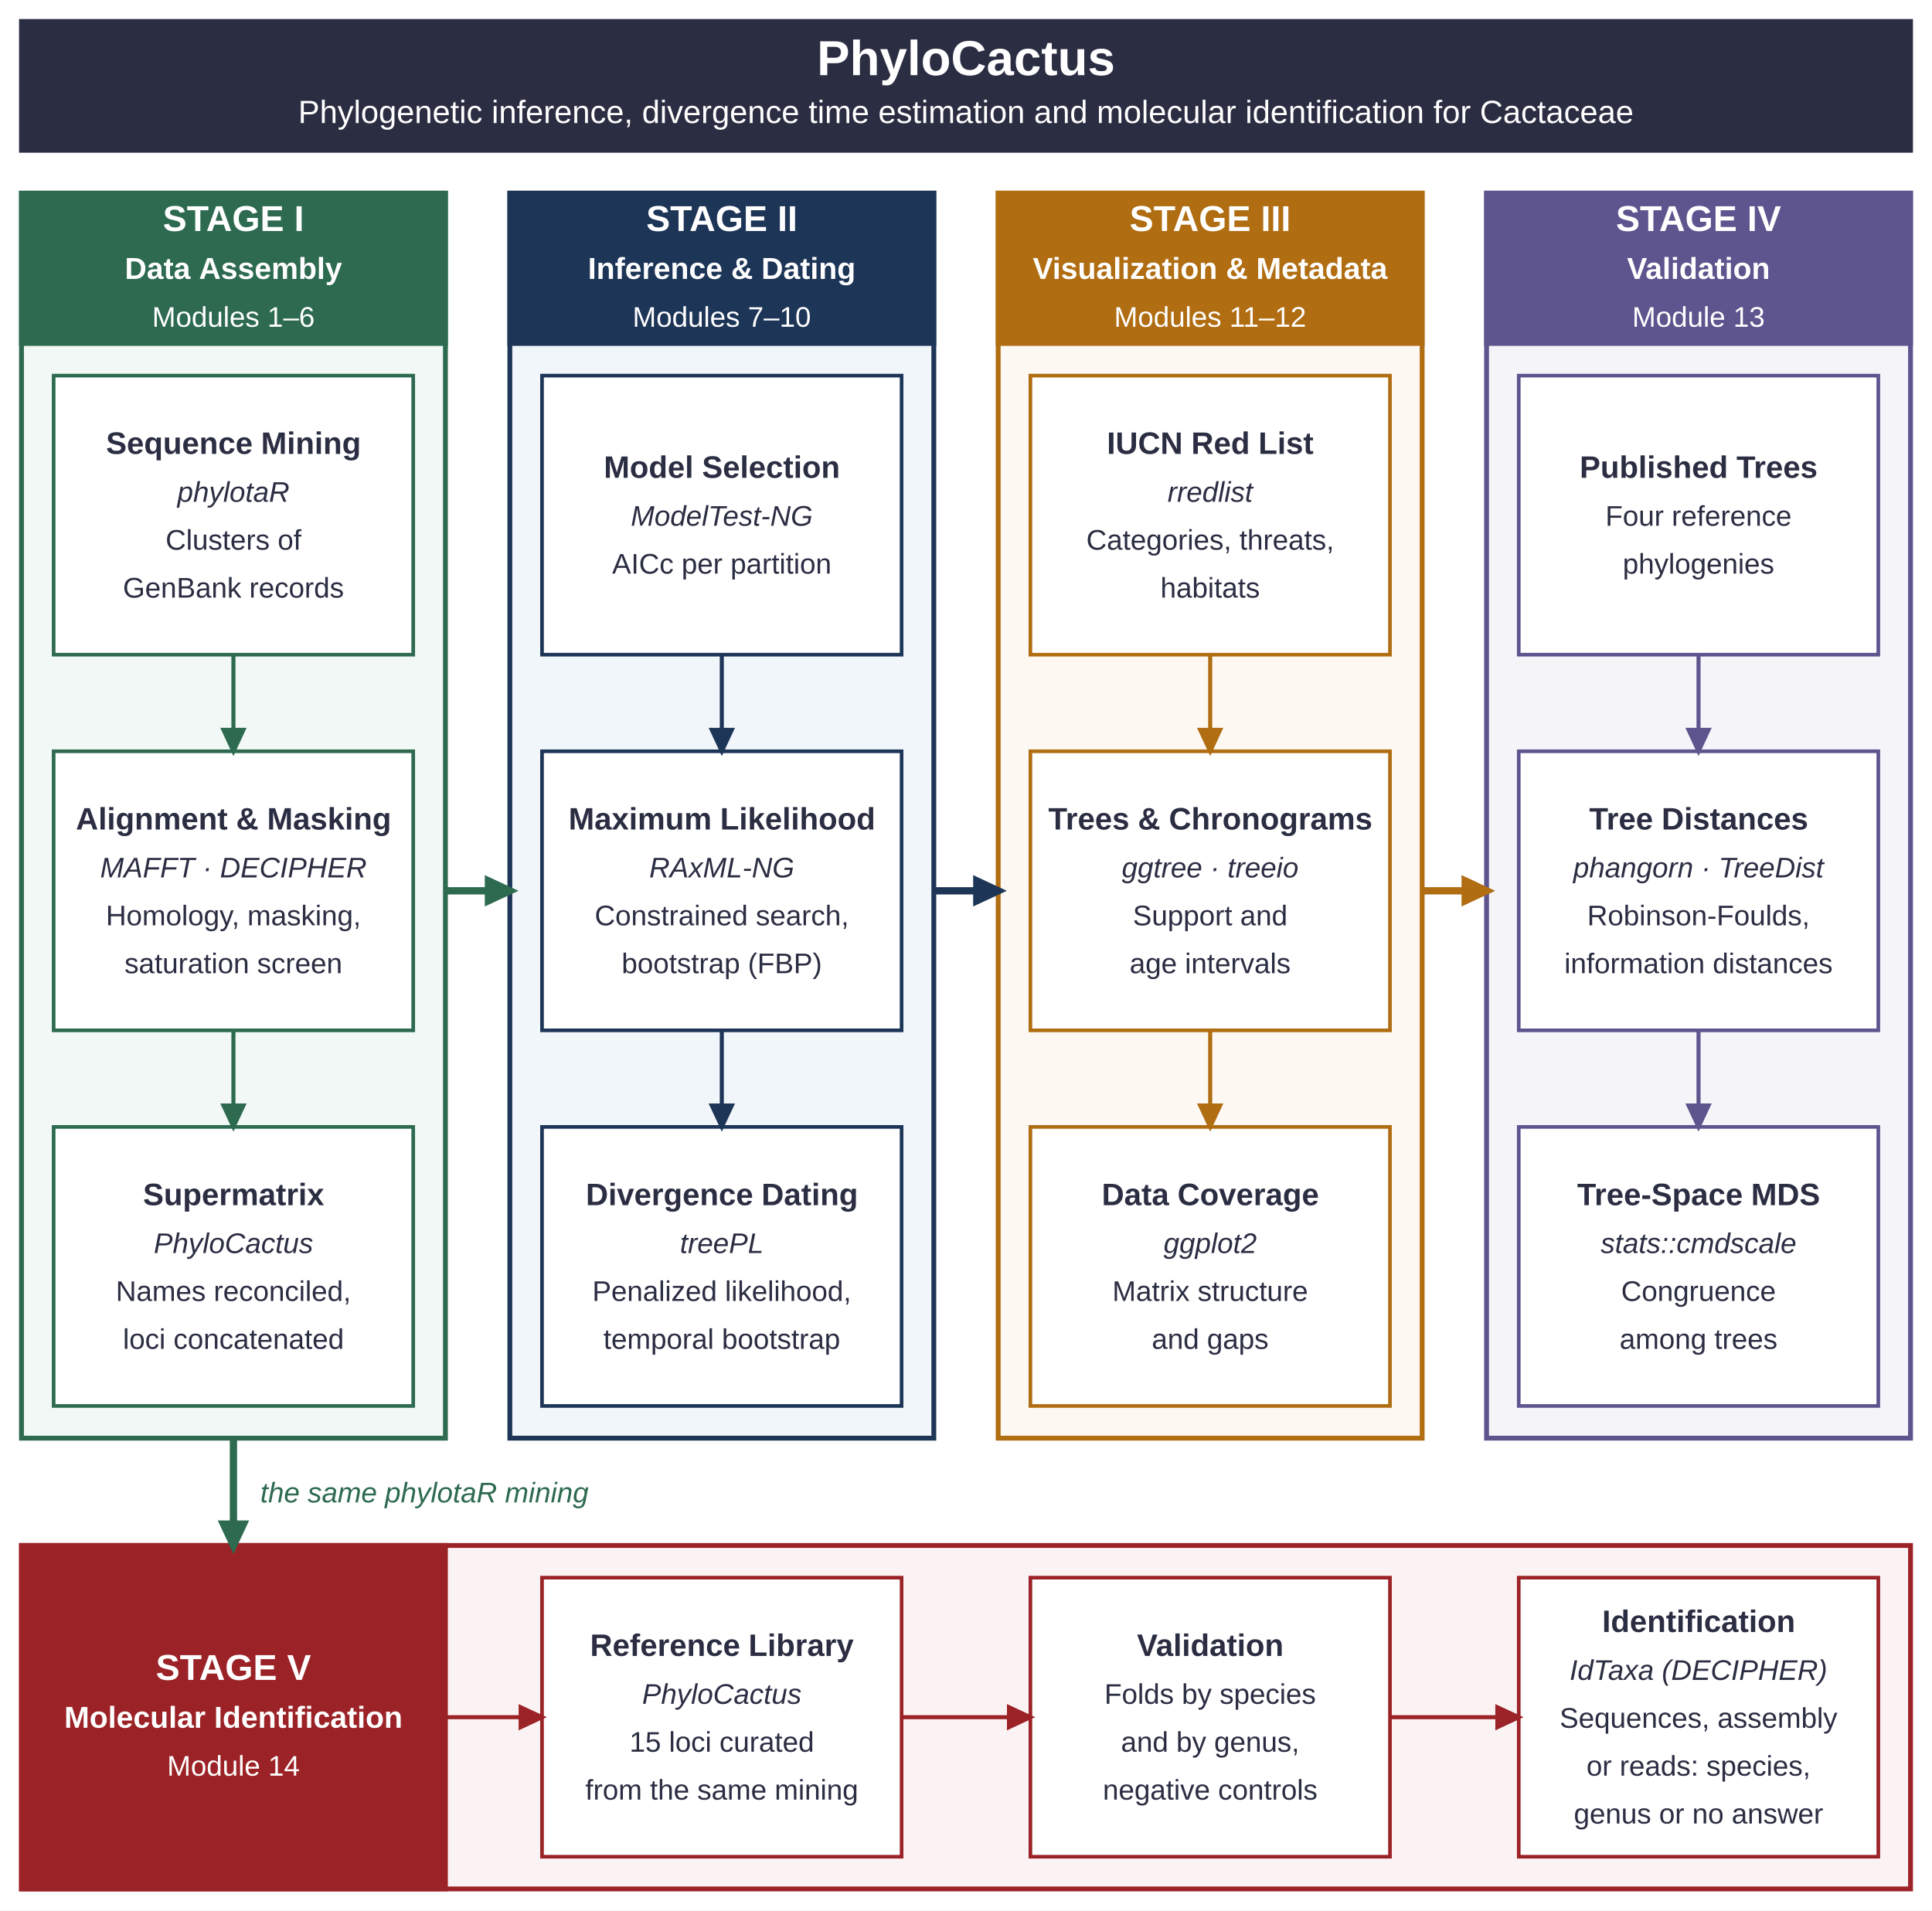
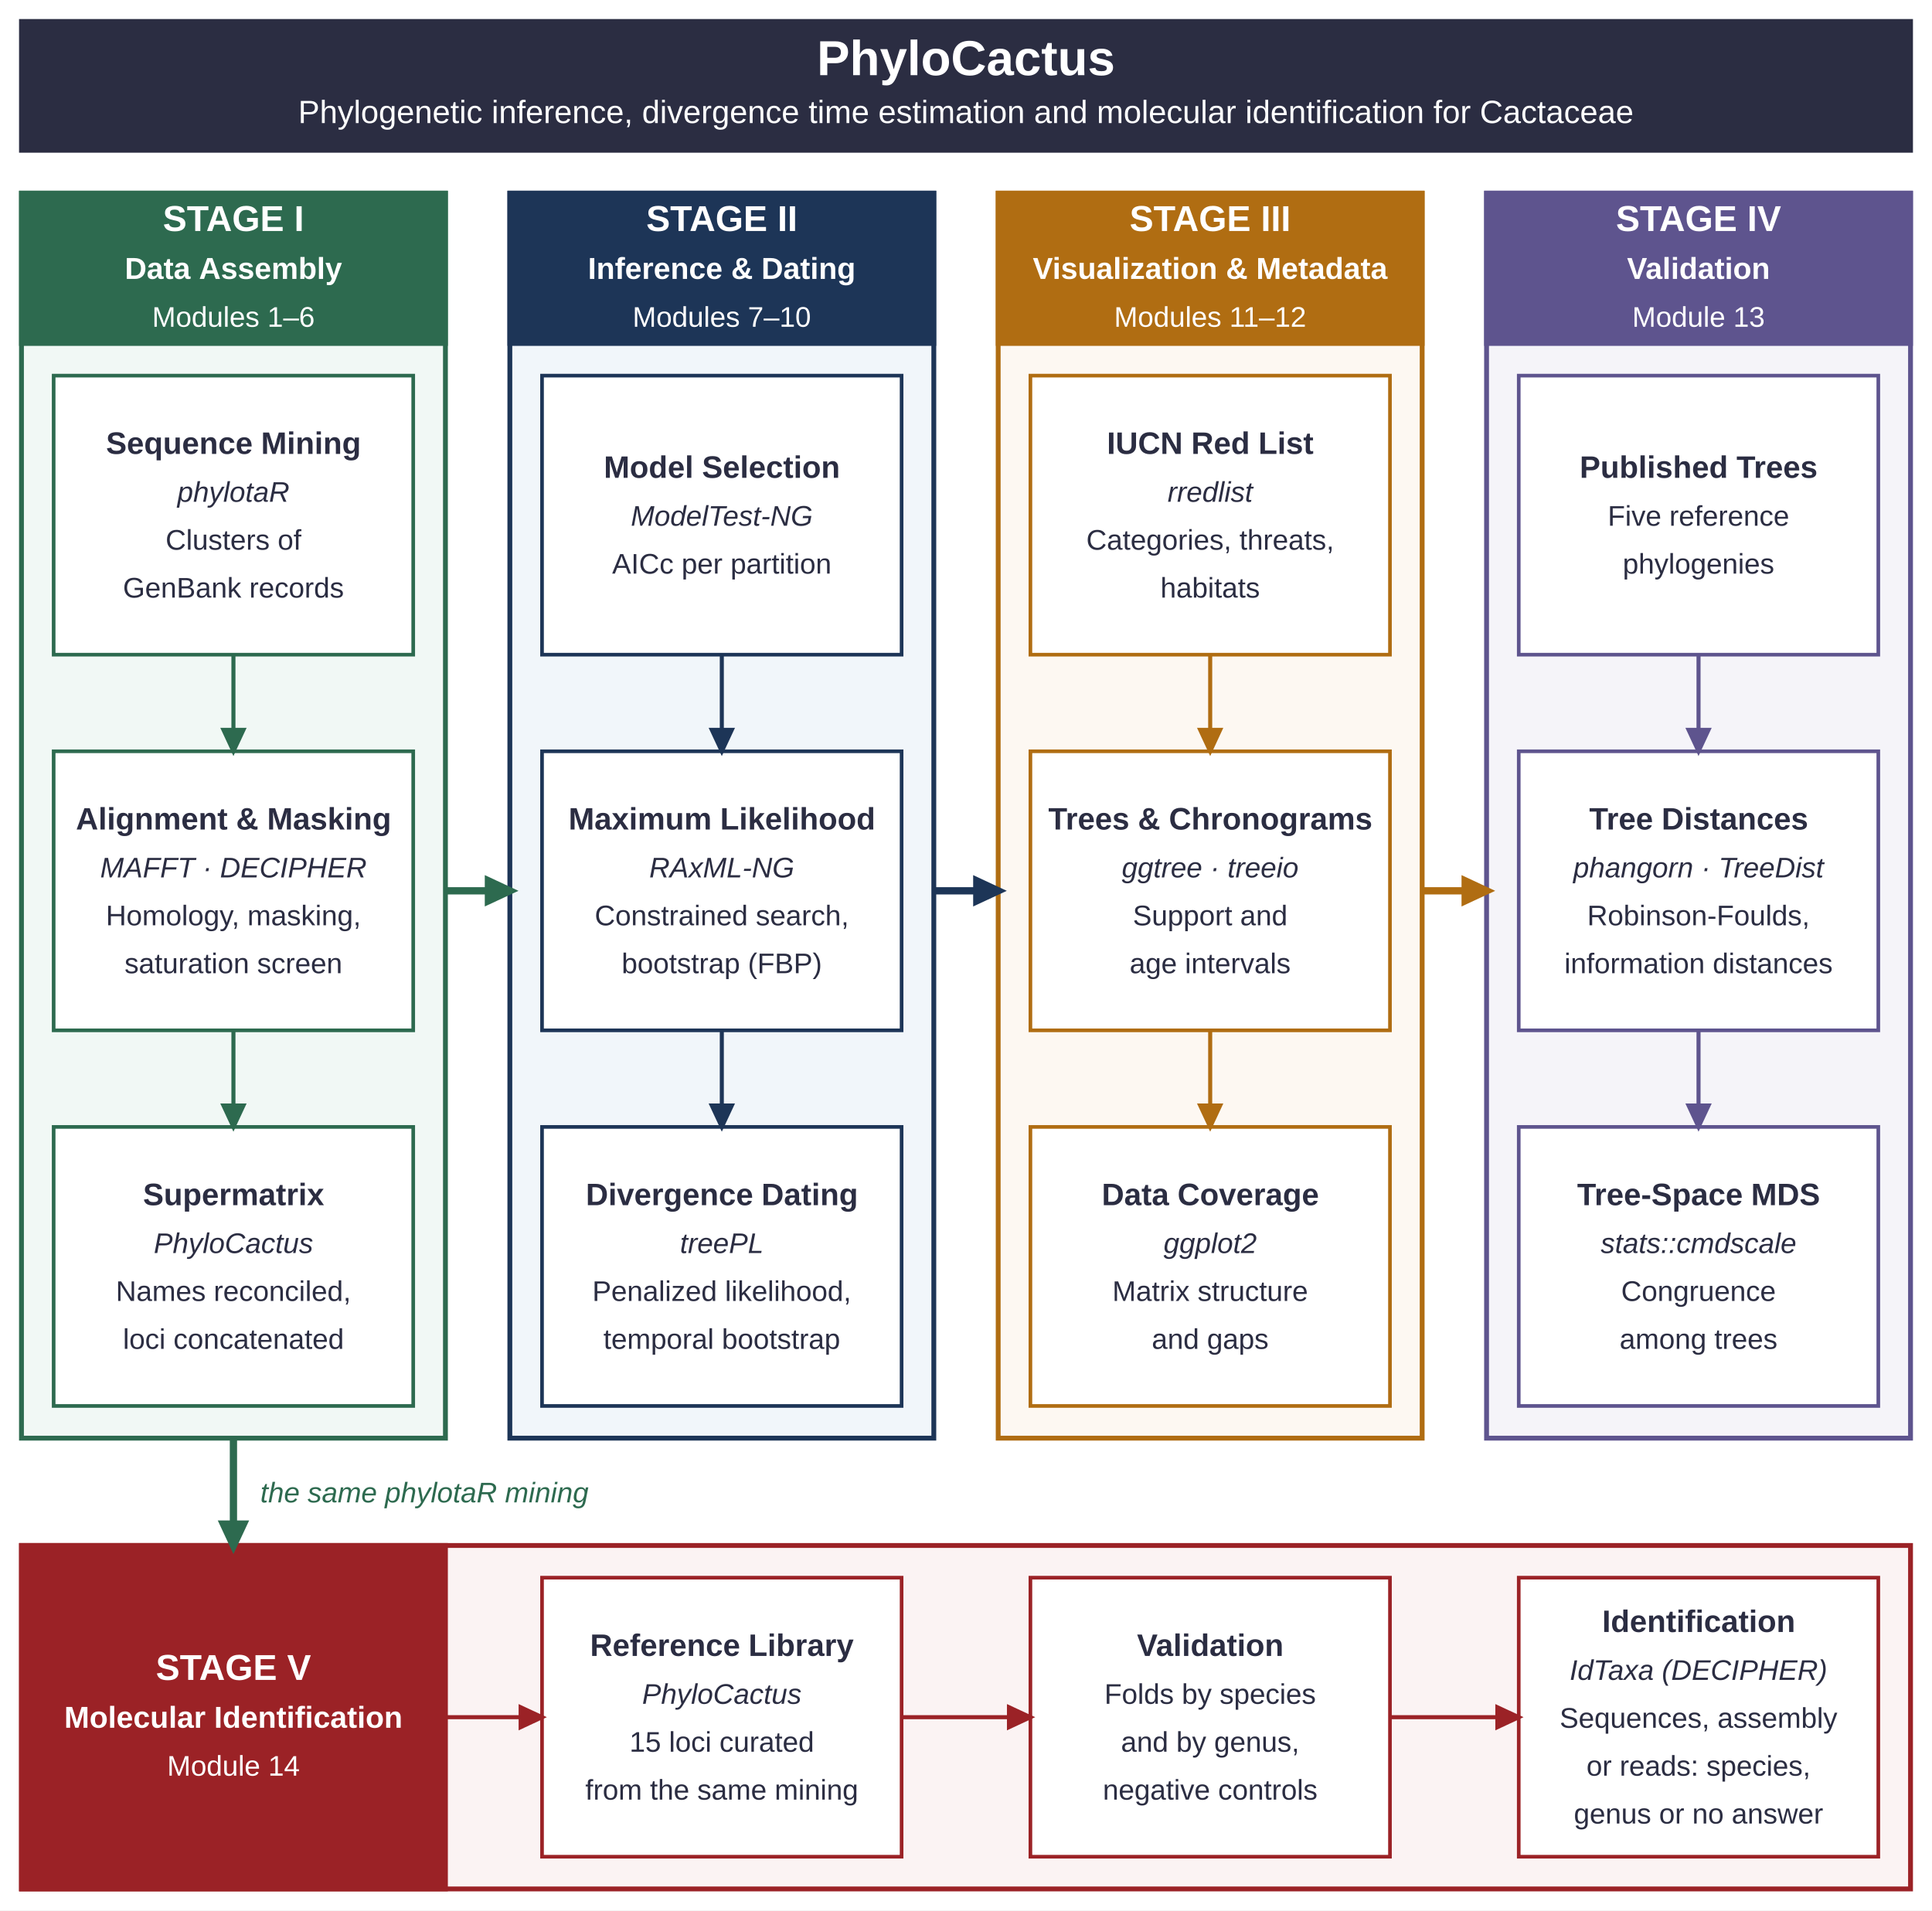
<svg xmlns="http://www.w3.org/2000/svg" width="510.24pt" height="504.57pt" viewBox="0 0 510.24 504.57">
  <g class="svglite">
    <defs>
      <style type="text/css">
    .svglite line, .svglite polyline, .svglite polygon, .svglite path, .svglite rect, .svglite circle {
      fill: none;
      stroke: #000000;
      stroke-linecap: round;
      stroke-linejoin: round;
      stroke-miterlimit: 10.00;
    }
    .svglite text {
      white-space: pre;
    }
    .svglite g.glyphgroup path {
      fill: inherit;
      stroke: none;
    }
  </style>
    </defs>
    <rect width="100%" height="100%" style="stroke: none; fill: #FFFFFF;" />
    <defs>
      <clipPath id="cpMC4wMHw1MTAuMjR8MC4wMHw1MDQuNTc=">
        <rect x="0.00" y="0.00" width="510.24" height="504.57" />
      </clipPath>
    </defs>
    <g clip-path="url(#cpMC4wMHw1MTAuMjR8MC4wMHw1MDQuNTc=)">
      <rect x="0.00" y="0.00" width="510.24" height="504.57" style="stroke-width: 0.00; stroke: none;" />
      <rect x="5.67" y="5.67" width="498.90" height="34.02" style="stroke-width: 1.28; stroke: #2B2D42; stroke-linecap: butt; stroke-linejoin: miter; fill: #2B2D42;" />
      <rect x="5.67" y="51.02" width="111.97" height="328.82" style="stroke-width: 1.28; stroke: #2D6A4F; stroke-linecap: butt; stroke-linejoin: miter; fill: #F1F8F5;" />
      <rect x="5.67" y="51.02" width="111.97" height="39.69" style="stroke-width: 1.28; stroke: #2D6A4F; stroke-linecap: butt; stroke-linejoin: miter; fill: #2D6A4F;" />
      <rect x="14.17" y="99.21" width="94.96" height="73.70" style="stroke-width: 0.96; stroke: #2D6A4F; stroke-linecap: butt; stroke-linejoin: miter; fill: #FFFFFF;" />
      <rect x="14.17" y="198.43" width="94.96" height="73.70" style="stroke-width: 0.96; stroke: #2D6A4F; stroke-linecap: butt; stroke-linejoin: miter; fill: #FFFFFF;" />
      <rect x="14.17" y="297.64" width="94.96" height="73.70" style="stroke-width: 0.96; stroke: #2D6A4F; stroke-linecap: butt; stroke-linejoin: miter; fill: #FFFFFF;" />
      <rect x="134.65" y="51.02" width="111.97" height="328.82" style="stroke-width: 1.28; stroke: #1D3557; stroke-linecap: butt; stroke-linejoin: miter; fill: #F1F6FA;" />
      <rect x="134.65" y="51.02" width="111.97" height="39.69" style="stroke-width: 1.28; stroke: #1D3557; stroke-linecap: butt; stroke-linejoin: miter; fill: #1D3557;" />
      <rect x="143.15" y="99.21" width="94.96" height="73.70" style="stroke-width: 0.96; stroke: #1D3557; stroke-linecap: butt; stroke-linejoin: miter; fill: #FFFFFF;" />
      <rect x="143.15" y="198.43" width="94.96" height="73.70" style="stroke-width: 0.96; stroke: #1D3557; stroke-linecap: butt; stroke-linejoin: miter; fill: #FFFFFF;" />
      <rect x="143.15" y="297.64" width="94.96" height="73.70" style="stroke-width: 0.96; stroke: #1D3557; stroke-linecap: butt; stroke-linejoin: miter; fill: #FFFFFF;" />
      <rect x="263.62" y="51.02" width="111.97" height="328.82" style="stroke-width: 1.28; stroke: #B06D12; stroke-linecap: butt; stroke-linejoin: miter; fill: #FDF8F2;" />
      <rect x="263.62" y="51.02" width="111.97" height="39.69" style="stroke-width: 1.28; stroke: #B06D12; stroke-linecap: butt; stroke-linejoin: miter; fill: #B06D12;" />
      <rect x="272.13" y="99.21" width="94.96" height="73.70" style="stroke-width: 0.96; stroke: #B06D12; stroke-linecap: butt; stroke-linejoin: miter; fill: #FFFFFF;" />
      <rect x="272.13" y="198.43" width="94.96" height="73.70" style="stroke-width: 0.96; stroke: #B06D12; stroke-linecap: butt; stroke-linejoin: miter; fill: #FFFFFF;" />
      <rect x="272.13" y="297.64" width="94.96" height="73.70" style="stroke-width: 0.96; stroke: #B06D12; stroke-linecap: butt; stroke-linejoin: miter; fill: #FFFFFF;" />
      <rect x="392.60" y="51.02" width="111.97" height="328.82" style="stroke-width: 1.28; stroke: #5E548E; stroke-linecap: butt; stroke-linejoin: miter; fill: #F5F4F9;" />
      <rect x="392.60" y="51.02" width="111.97" height="39.69" style="stroke-width: 1.28; stroke: #5E548E; stroke-linecap: butt; stroke-linejoin: miter; fill: #5E548E;" />
      <rect x="401.10" y="99.21" width="94.96" height="73.70" style="stroke-width: 0.96; stroke: #5E548E; stroke-linecap: butt; stroke-linejoin: miter; fill: #FFFFFF;" />
      <rect x="401.10" y="198.43" width="94.96" height="73.70" style="stroke-width: 0.96; stroke: #5E548E; stroke-linecap: butt; stroke-linejoin: miter; fill: #FFFFFF;" />
      <rect x="401.10" y="297.64" width="94.96" height="73.70" style="stroke-width: 0.96; stroke: #5E548E; stroke-linecap: butt; stroke-linejoin: miter; fill: #FFFFFF;" />
      <rect x="5.67" y="408.19" width="498.90" height="90.71" style="stroke-width: 1.28; stroke: #9B2226; stroke-linecap: butt; stroke-linejoin: miter; fill: #FBF3F3;" />
      <rect x="5.67" y="408.19" width="111.97" height="90.71" style="stroke-width: 1.28; stroke: #9B2226; stroke-linecap: butt; stroke-linejoin: miter; fill: #9B2226;" />
      <rect x="143.15" y="416.69" width="94.96" height="73.70" style="stroke-width: 0.96; stroke: #9B2226; stroke-linecap: butt; stroke-linejoin: miter; fill: #FFFFFF;" />
      <rect x="272.13" y="416.69" width="94.96" height="73.70" style="stroke-width: 0.96; stroke: #9B2226; stroke-linecap: butt; stroke-linejoin: miter; fill: #FFFFFF;" />
      <rect x="401.10" y="416.69" width="94.96" height="73.70" style="stroke-width: 0.96; stroke: #9B2226; stroke-linecap: butt; stroke-linejoin: miter; fill: #FFFFFF;" />
      <line x1="61.65" y1="172.91" x2="61.65" y2="198.43" style="stroke-width: 1.07; stroke: #2D6A4F; stroke-linecap: butt; stroke-linejoin: miter;" />
      <polygon points="59.02,192.77 61.65,198.43 64.29,192.77 " style="stroke-width: 1.07; stroke: #2D6A4F; stroke-linecap: butt; stroke-linejoin: miter; fill: #2D6A4F;" />
      <line x1="61.65" y1="272.13" x2="61.65" y2="297.64" style="stroke-width: 1.07; stroke: #2D6A4F; stroke-linecap: butt; stroke-linejoin: miter;" />
      <polygon points="59.02,291.99 61.65,297.64 64.29,291.99 " style="stroke-width: 1.07; stroke: #2D6A4F; stroke-linecap: butt; stroke-linejoin: miter; fill: #2D6A4F;" />
      <line x1="190.63" y1="172.91" x2="190.63" y2="198.43" style="stroke-width: 1.07; stroke: #1D3557; stroke-linecap: butt; stroke-linejoin: miter;" />
      <polygon points="187.99,192.77 190.63,198.43 193.27,192.77 " style="stroke-width: 1.07; stroke: #1D3557; stroke-linecap: butt; stroke-linejoin: miter; fill: #1D3557;" />
      <line x1="190.63" y1="272.13" x2="190.63" y2="297.64" style="stroke-width: 1.07; stroke: #1D3557; stroke-linecap: butt; stroke-linejoin: miter;" />
      <polygon points="187.99,291.99 190.63,297.64 193.27,291.99 " style="stroke-width: 1.07; stroke: #1D3557; stroke-linecap: butt; stroke-linejoin: miter; fill: #1D3557;" />
      <line x1="319.61" y1="172.91" x2="319.61" y2="198.43" style="stroke-width: 1.07; stroke: #B06D12; stroke-linecap: butt; stroke-linejoin: miter;" />
      <polygon points="316.97,192.77 319.61,198.43 322.24,192.77 " style="stroke-width: 1.07; stroke: #B06D12; stroke-linecap: butt; stroke-linejoin: miter; fill: #B06D12;" />
      <line x1="319.61" y1="272.13" x2="319.61" y2="297.64" style="stroke-width: 1.07; stroke: #B06D12; stroke-linecap: butt; stroke-linejoin: miter;" />
      <polygon points="316.97,291.99 319.61,297.64 322.24,291.99 " style="stroke-width: 1.07; stroke: #B06D12; stroke-linecap: butt; stroke-linejoin: miter; fill: #B06D12;" />
      <line x1="448.58" y1="172.91" x2="448.58" y2="198.43" style="stroke-width: 1.07; stroke: #5E548E; stroke-linecap: butt; stroke-linejoin: miter;" />
      <polygon points="445.95,192.77 448.58,198.43 451.22,192.77 " style="stroke-width: 1.07; stroke: #5E548E; stroke-linecap: butt; stroke-linejoin: miter; fill: #5E548E;" />
      <line x1="448.58" y1="272.13" x2="448.58" y2="297.64" style="stroke-width: 1.07; stroke: #5E548E; stroke-linecap: butt; stroke-linejoin: miter;" />
      <polygon points="445.95,291.99 448.58,297.64 451.22,291.99 " style="stroke-width: 1.07; stroke: #5E548E; stroke-linecap: butt; stroke-linejoin: miter; fill: #5E548E;" />
      <line x1="117.64" y1="235.28" x2="134.65" y2="235.28" style="stroke-width: 1.92; stroke: #2D6A4F; stroke-linecap: butt; stroke-linejoin: miter;" />
      <polygon points="128.99,237.91 134.65,235.28 128.99,232.64 " style="stroke-width: 1.92; stroke: #2D6A4F; stroke-linecap: butt; stroke-linejoin: miter; fill: #2D6A4F;" />
      <line x1="246.61" y1="235.28" x2="263.62" y2="235.28" style="stroke-width: 1.92; stroke: #1D3557; stroke-linecap: butt; stroke-linejoin: miter;" />
      <polygon points="257.97,237.91 263.62,235.28 257.97,232.64 " style="stroke-width: 1.92; stroke: #1D3557; stroke-linecap: butt; stroke-linejoin: miter; fill: #1D3557;" />
      <line x1="375.59" y1="235.28" x2="392.60" y2="235.28" style="stroke-width: 1.92; stroke: #B06D12; stroke-linecap: butt; stroke-linejoin: miter;" />
      <polygon points="386.95,237.91 392.60,235.28 386.95,232.64 " style="stroke-width: 1.92; stroke: #B06D12; stroke-linecap: butt; stroke-linejoin: miter; fill: #B06D12;" />
      <line x1="117.64" y1="453.54" x2="143.15" y2="453.54" style="stroke-width: 1.07; stroke: #9B2226; stroke-linecap: butt; stroke-linejoin: miter;" />
      <polygon points="137.50,456.18 143.15,453.54 137.50,450.91 " style="stroke-width: 1.07; stroke: #9B2226; stroke-linecap: butt; stroke-linejoin: miter; fill: #9B2226;" />
      <line x1="238.11" y1="453.54" x2="272.13" y2="453.54" style="stroke-width: 1.07; stroke: #9B2226; stroke-linecap: butt; stroke-linejoin: miter;" />
      <polygon points="266.47,456.18 272.13,453.54 266.47,450.91 " style="stroke-width: 1.07; stroke: #9B2226; stroke-linecap: butt; stroke-linejoin: miter; fill: #9B2226;" />
      <line x1="367.09" y1="453.54" x2="401.10" y2="453.54" style="stroke-width: 1.07; stroke: #9B2226; stroke-linecap: butt; stroke-linejoin: miter;" />
      <polygon points="395.45,456.18 401.10,453.54 395.45,450.91 " style="stroke-width: 1.07; stroke: #9B2226; stroke-linecap: butt; stroke-linejoin: miter; fill: #9B2226;" />
      <line x1="61.65" y1="379.84" x2="61.65" y2="408.19" style="stroke-width: 1.92; stroke: #2D6A4F; stroke-linecap: butt; stroke-linejoin: miter;" />
      <polygon points="59.02,402.54 61.65,408.19 64.29,402.54 " style="stroke-width: 1.92; stroke: #2D6A4F; stroke-linecap: butt; stroke-linejoin: miter; fill: #2D6A4F;" />
      <text x="215.74" y="19.85" style="font-size: 13.00px; font-weight: bold;fill: #FFFFFF; font-family: &quot;Arial&quot;;" textLength="78.75px" lengthAdjust="spacingAndGlyphs">PhyloCactus</text>
      <text x="78.75" y="32.50" style="font-size: 8.50px;fill: #FFFFFF; font-family: &quot;Arial&quot;;" textLength="48.72px" lengthAdjust="spacingAndGlyphs">Phylogenetic</text>
      <text x="129.83" y="32.50" style="font-size: 8.50px;fill: #FFFFFF; font-family: &quot;Arial&quot;;" textLength="37.36px" lengthAdjust="spacingAndGlyphs">inference,</text>
      <text x="169.55" y="32.50" style="font-size: 8.50px;fill: #FFFFFF; font-family: &quot;Arial&quot;;" textLength="41.62px" lengthAdjust="spacingAndGlyphs">divergence</text>
      <text x="213.53" y="32.50" style="font-size: 8.50px;fill: #FFFFFF; font-family: &quot;Arial&quot;;" textLength="16.06px" lengthAdjust="spacingAndGlyphs">time</text>
      <text x="231.95" y="32.50" style="font-size: 8.50px;fill: #FFFFFF; font-family: &quot;Arial&quot;;" textLength="38.77px" lengthAdjust="spacingAndGlyphs">estimation</text>
      <text x="273.08" y="32.50" style="font-size: 8.50px;fill: #FFFFFF; font-family: &quot;Arial&quot;;" textLength="14.20px" lengthAdjust="spacingAndGlyphs">and</text>
      <text x="289.64" y="32.50" style="font-size: 8.50px;fill: #FFFFFF; font-family: &quot;Arial&quot;;" textLength="36.88px" lengthAdjust="spacingAndGlyphs">molecular</text>
      <text x="328.88" y="32.50" style="font-size: 8.50px;fill: #FFFFFF; font-family: &quot;Arial&quot;;" textLength="47.30px" lengthAdjust="spacingAndGlyphs">identification</text>
      <text x="378.53" y="32.50" style="font-size: 8.50px;fill: #FFFFFF; font-family: &quot;Arial&quot;;" textLength="9.92px" lengthAdjust="spacingAndGlyphs">for</text>
      <text x="390.81" y="32.50" style="font-size: 8.50px;fill: #FFFFFF; font-family: &quot;Arial&quot;;" textLength="40.67px" lengthAdjust="spacingAndGlyphs">Cactaceae</text>
      <text x="43.00" y="61.01" style="font-size: 9.50px; font-weight: bold;fill: #FFFFFF; font-family: &quot;Arial&quot;;" textLength="32.03px" lengthAdjust="spacingAndGlyphs">STAGE</text>
      <text x="77.67" y="61.01" style="font-size: 9.50px; font-weight: bold;fill: #FFFFFF; font-family: &quot;Arial&quot;;" textLength="2.64px" lengthAdjust="spacingAndGlyphs">I</text>
      <text x="32.96" y="73.66" style="font-size: 8.00px; font-weight: bold;fill: #FFFFFF; font-family: &quot;Arial&quot;;" textLength="17.36px" lengthAdjust="spacingAndGlyphs">Data</text>
      <text x="52.54" y="73.66" style="font-size: 8.00px; font-weight: bold;fill: #FFFFFF; font-family: &quot;Arial&quot;;" textLength="37.81px" lengthAdjust="spacingAndGlyphs">Assembly</text>
      <text x="40.18" y="86.30" style="font-size: 7.50px;fill: #FFFFFF; font-family: &quot;Arial&quot;;" textLength="28.36px" lengthAdjust="spacingAndGlyphs">Modules</text>
      <text x="70.61" y="86.30" style="font-size: 7.50px;fill: #FFFFFF; font-family: &quot;Arial&quot;;" textLength="12.52px" lengthAdjust="spacingAndGlyphs">1–6</text>
      <text x="28.00" y="119.88" style="font-size: 8.20px; font-weight: bold;fill: #2B2D42; font-family: &quot;Arial&quot;;" textLength="38.66px" lengthAdjust="spacingAndGlyphs">Sequence</text>
      <text x="68.93" y="119.88" style="font-size: 8.20px; font-weight: bold;fill: #2B2D42; font-family: &quot;Arial&quot;;" textLength="26.38px" lengthAdjust="spacingAndGlyphs">Mining</text>
      <text x="46.85" y="132.53" style="font-size: 7.50px; font-style: italic;fill: #2B2D42; font-family: &quot;Arial&quot;;" textLength="29.61px" lengthAdjust="spacingAndGlyphs">phylotaR</text>
      <text x="43.73" y="145.18" style="font-size: 7.50px;fill: #2B2D42; font-family: &quot;Arial&quot;;" textLength="27.52px" lengthAdjust="spacingAndGlyphs">Clusters</text>
      <text x="73.33" y="145.18" style="font-size: 7.50px;fill: #2B2D42; font-family: &quot;Arial&quot;;" textLength="6.25px" lengthAdjust="spacingAndGlyphs">of</text>
      <text x="32.47" y="157.83" style="font-size: 7.50px;fill: #2B2D42; font-family: &quot;Arial&quot;;" textLength="31.27px" lengthAdjust="spacingAndGlyphs">GenBank</text>
      <text x="65.82" y="157.83" style="font-size: 7.50px;fill: #2B2D42; font-family: &quot;Arial&quot;;" textLength="25.02px" lengthAdjust="spacingAndGlyphs">records</text>
      <text x="20.04" y="219.09" style="font-size: 8.20px; font-weight: bold;fill: #2B2D42; font-family: &quot;Arial&quot;;" textLength="40.02px" lengthAdjust="spacingAndGlyphs">Alignment</text>
      <text x="62.34" y="219.09" style="font-size: 8.20px; font-weight: bold;fill: #2B2D42; font-family: &quot;Arial&quot;;" textLength="5.91px" lengthAdjust="spacingAndGlyphs">&amp;</text>
      <text x="70.53" y="219.09" style="font-size: 8.20px; font-weight: bold;fill: #2B2D42; font-family: &quot;Arial&quot;;" textLength="32.73px" lengthAdjust="spacingAndGlyphs">Masking</text>
      <text x="26.45" y="231.74" style="font-size: 7.50px; font-style: italic;fill: #2B2D42; font-family: &quot;Arial&quot;;" textLength="24.98px" lengthAdjust="spacingAndGlyphs">MAFFT</text>
      <text x="53.51" y="231.74" style="font-size: 7.50px; font-style: italic;fill: #2B2D42; font-family: &quot;Arial&quot;;" textLength="2.50px" lengthAdjust="spacingAndGlyphs">·</text>
      <text x="58.09" y="231.74" style="font-size: 7.50px; font-style: italic;fill: #2B2D42; font-family: &quot;Arial&quot;;" textLength="38.77px" lengthAdjust="spacingAndGlyphs">DECIPHER</text>
      <text x="27.96" y="244.39" style="font-size: 7.50px;fill: #2B2D42; font-family: &quot;Arial&quot;;" textLength="35.30px" lengthAdjust="spacingAndGlyphs">Homology,</text>
      <text x="65.33" y="244.39" style="font-size: 7.50px;fill: #2B2D42; font-family: &quot;Arial&quot;;" textLength="30.02px" lengthAdjust="spacingAndGlyphs">masking,</text>
      <text x="32.89" y="257.04" style="font-size: 7.50px;fill: #2B2D42; font-family: &quot;Arial&quot;;" textLength="32.94px" lengthAdjust="spacingAndGlyphs">saturation</text>
      <text x="67.90" y="257.04" style="font-size: 7.50px;fill: #2B2D42; font-family: &quot;Arial&quot;;" textLength="22.52px" lengthAdjust="spacingAndGlyphs">screen</text>
      <text x="37.77" y="318.31" style="font-size: 8.20px; font-weight: bold;fill: #2B2D42; font-family: &quot;Arial&quot;;" textLength="47.77px" lengthAdjust="spacingAndGlyphs">Supermatrix</text>
      <text x="40.60" y="330.95" style="font-size: 7.50px; font-style: italic;fill: #2B2D42; font-family: &quot;Arial&quot;;" textLength="42.11px" lengthAdjust="spacingAndGlyphs">PhyloCactus</text>
      <text x="30.59" y="343.60" style="font-size: 7.50px;fill: #2B2D42; font-family: &quot;Arial&quot;;" textLength="23.77px" lengthAdjust="spacingAndGlyphs">Names</text>
      <text x="56.43" y="343.60" style="font-size: 7.50px;fill: #2B2D42; font-family: &quot;Arial&quot;;" textLength="36.28px" lengthAdjust="spacingAndGlyphs">reconciled,</text>
      <text x="32.47" y="356.25" style="font-size: 7.50px;fill: #2B2D42; font-family: &quot;Arial&quot;;" textLength="11.27px" lengthAdjust="spacingAndGlyphs">loci</text>
      <text x="45.81" y="356.25" style="font-size: 7.50px;fill: #2B2D42; font-family: &quot;Arial&quot;;" textLength="45.03px" lengthAdjust="spacingAndGlyphs">concatenated</text>
      <text x="170.65" y="61.01" style="font-size: 9.50px; font-weight: bold;fill: #FFFFFF; font-family: &quot;Arial&quot;;" textLength="32.03px" lengthAdjust="spacingAndGlyphs">STAGE</text>
      <text x="205.33" y="61.01" style="font-size: 9.50px; font-weight: bold;fill: #FFFFFF; font-family: &quot;Arial&quot;;" textLength="5.28px" lengthAdjust="spacingAndGlyphs">II</text>
      <text x="155.27" y="73.66" style="font-size: 8.00px; font-weight: bold;fill: #FFFFFF; font-family: &quot;Arial&quot;;" textLength="35.59px" lengthAdjust="spacingAndGlyphs">Inference</text>
      <text x="193.08" y="73.66" style="font-size: 8.00px; font-weight: bold;fill: #FFFFFF; font-family: &quot;Arial&quot;;" textLength="5.78px" lengthAdjust="spacingAndGlyphs">&amp;</text>
      <text x="201.08" y="73.66" style="font-size: 8.00px; font-weight: bold;fill: #FFFFFF; font-family: &quot;Arial&quot;;" textLength="24.91px" lengthAdjust="spacingAndGlyphs">Dating</text>
      <text x="167.07" y="86.30" style="font-size: 7.50px;fill: #FFFFFF; font-family: &quot;Arial&quot;;" textLength="28.36px" lengthAdjust="spacingAndGlyphs">Modules</text>
      <text x="197.50" y="86.30" style="font-size: 7.50px;fill: #FFFFFF; font-family: &quot;Arial&quot;;" textLength="16.69px" lengthAdjust="spacingAndGlyphs">7–10</text>
      <text x="159.47" y="126.20" style="font-size: 8.20px; font-weight: bold;fill: #2B2D42; font-family: &quot;Arial&quot;;" textLength="23.64px" lengthAdjust="spacingAndGlyphs">Model</text>
      <text x="185.40" y="126.20" style="font-size: 8.20px; font-weight: bold;fill: #2B2D42; font-family: &quot;Arial&quot;;" textLength="36.39px" lengthAdjust="spacingAndGlyphs">Selection</text>
      <text x="166.59" y="138.85" style="font-size: 7.50px; font-style: italic;fill: #2B2D42; font-family: &quot;Arial&quot;;" textLength="48.08px" lengthAdjust="spacingAndGlyphs">ModelTest-NG</text>
      <text x="161.66" y="151.50" style="font-size: 7.50px;fill: #2B2D42; font-family: &quot;Arial&quot;;" textLength="16.25px" lengthAdjust="spacingAndGlyphs">AICc</text>
      <text x="179.99" y="151.50" style="font-size: 7.50px;fill: #2B2D42; font-family: &quot;Arial&quot;;" textLength="10.84px" lengthAdjust="spacingAndGlyphs">per</text>
      <text x="192.91" y="151.50" style="font-size: 7.50px;fill: #2B2D42; font-family: &quot;Arial&quot;;" textLength="26.69px" lengthAdjust="spacingAndGlyphs">partition</text>
      <text x="150.15" y="219.09" style="font-size: 8.20px; font-weight: bold;fill: #2B2D42; font-family: &quot;Arial&quot;;" textLength="37.75px" lengthAdjust="spacingAndGlyphs">Maximum</text>
      <text x="190.18" y="219.09" style="font-size: 8.20px; font-weight: bold;fill: #2B2D42; font-family: &quot;Arial&quot;;" textLength="40.94px" lengthAdjust="spacingAndGlyphs">Likelihood</text>
      <text x="171.46" y="231.74" style="font-size: 7.50px; font-style: italic;fill: #2B2D42; font-family: &quot;Arial&quot;;" textLength="38.34px" lengthAdjust="spacingAndGlyphs">RAxML-NG</text>
      <text x="157.07" y="244.39" style="font-size: 7.50px;fill: #2B2D42; font-family: &quot;Arial&quot;;" textLength="40.45px" lengthAdjust="spacingAndGlyphs">Constrained</text>
      <text x="199.60" y="244.39" style="font-size: 7.50px;fill: #2B2D42; font-family: &quot;Arial&quot;;" textLength="24.59px" lengthAdjust="spacingAndGlyphs">search,</text>
      <text x="164.17" y="257.04" style="font-size: 7.50px;fill: #2B2D42; font-family: &quot;Arial&quot;;" textLength="31.27px" lengthAdjust="spacingAndGlyphs">bootstrap</text>
      <text x="197.51" y="257.04" style="font-size: 7.50px;fill: #2B2D42; font-family: &quot;Arial&quot;;" textLength="19.58px" lengthAdjust="spacingAndGlyphs">(FBP)</text>
      <text x="154.71" y="318.31" style="font-size: 8.20px; font-weight: bold;fill: #2B2D42; font-family: &quot;Arial&quot;;" textLength="44.11px" lengthAdjust="spacingAndGlyphs">Divergence</text>
      <text x="201.10" y="318.31" style="font-size: 8.20px; font-weight: bold;fill: #2B2D42; font-family: &quot;Arial&quot;;" textLength="25.45px" lengthAdjust="spacingAndGlyphs">Dating</text>
      <text x="179.58" y="330.95" style="font-size: 7.50px; font-style: italic;fill: #2B2D42; font-family: &quot;Arial&quot;;" textLength="22.09px" lengthAdjust="spacingAndGlyphs">treePL</text>
      <text x="156.43" y="343.60" style="font-size: 7.50px;fill: #2B2D42; font-family: &quot;Arial&quot;;" textLength="32.95px" lengthAdjust="spacingAndGlyphs">Penalized</text>
      <text x="191.46" y="343.60" style="font-size: 7.50px;fill: #2B2D42; font-family: &quot;Arial&quot;;" textLength="33.38px" lengthAdjust="spacingAndGlyphs">likelihood,</text>
      <text x="159.36" y="356.25" style="font-size: 7.50px;fill: #2B2D42; font-family: &quot;Arial&quot;;" textLength="29.19px" lengthAdjust="spacingAndGlyphs">temporal</text>
      <text x="190.63" y="356.25" style="font-size: 7.50px;fill: #2B2D42; font-family: &quot;Arial&quot;;" textLength="31.27px" lengthAdjust="spacingAndGlyphs">bootstrap</text>
      <text x="298.31" y="61.01" style="font-size: 9.50px; font-weight: bold;fill: #FFFFFF; font-family: &quot;Arial&quot;;" textLength="32.03px" lengthAdjust="spacingAndGlyphs">STAGE</text>
      <text x="332.98" y="61.01" style="font-size: 9.50px; font-weight: bold;fill: #FFFFFF; font-family: &quot;Arial&quot;;" textLength="7.92px" lengthAdjust="spacingAndGlyphs">III</text>
      <text x="272.75" y="73.66" style="font-size: 8.00px; font-weight: bold;fill: #FFFFFF; font-family: &quot;Arial&quot;;" textLength="48.78px" lengthAdjust="spacingAndGlyphs">Visualization</text>
      <text x="323.75" y="73.66" style="font-size: 8.00px; font-weight: bold;fill: #FFFFFF; font-family: &quot;Arial&quot;;" textLength="5.78px" lengthAdjust="spacingAndGlyphs">&amp;</text>
      <text x="331.75" y="73.66" style="font-size: 8.00px; font-weight: bold;fill: #FFFFFF; font-family: &quot;Arial&quot;;" textLength="34.72px" lengthAdjust="spacingAndGlyphs">Metadata</text>
      <text x="294.24" y="86.30" style="font-size: 7.50px;fill: #FFFFFF; font-family: &quot;Arial&quot;;" textLength="28.36px" lengthAdjust="spacingAndGlyphs">Modules</text>
      <text x="324.68" y="86.30" style="font-size: 7.50px;fill: #FFFFFF; font-family: &quot;Arial&quot;;" textLength="20.30px" lengthAdjust="spacingAndGlyphs">11–12</text>
      <text x="292.33" y="119.88" style="font-size: 8.20px; font-weight: bold;fill: #2B2D42; font-family: &quot;Arial&quot;;" textLength="20.00px" lengthAdjust="spacingAndGlyphs">IUCN</text>
      <text x="314.61" y="119.88" style="font-size: 8.20px; font-weight: bold;fill: #2B2D42; font-family: &quot;Arial&quot;;" textLength="15.45px" lengthAdjust="spacingAndGlyphs">Red</text>
      <text x="332.34" y="119.88" style="font-size: 8.20px; font-weight: bold;fill: #2B2D42; font-family: &quot;Arial&quot;;" textLength="14.55px" lengthAdjust="spacingAndGlyphs">List</text>
      <text x="308.35" y="132.53" style="font-size: 7.50px; font-style: italic;fill: #2B2D42; font-family: &quot;Arial&quot;;" textLength="22.52px" lengthAdjust="spacingAndGlyphs">rredlist</text>
      <text x="286.89" y="145.18" style="font-size: 7.50px;fill: #2B2D42; font-family: &quot;Arial&quot;;" textLength="38.36px" lengthAdjust="spacingAndGlyphs">Categories,</text>
      <text x="327.33" y="145.18" style="font-size: 7.50px;fill: #2B2D42; font-family: &quot;Arial&quot;;" textLength="25.00px" lengthAdjust="spacingAndGlyphs">threats,</text>
      <text x="306.47" y="157.83" style="font-size: 7.50px;fill: #2B2D42; font-family: &quot;Arial&quot;;" textLength="26.27px" lengthAdjust="spacingAndGlyphs">habitats</text>
      <text x="276.86" y="219.09" style="font-size: 8.20px; font-weight: bold;fill: #2B2D42; font-family: &quot;Arial&quot;;" textLength="21.38px" lengthAdjust="spacingAndGlyphs">Trees</text>
      <text x="300.51" y="219.09" style="font-size: 8.20px; font-weight: bold;fill: #2B2D42; font-family: &quot;Arial&quot;;" textLength="5.91px" lengthAdjust="spacingAndGlyphs">&amp;</text>
      <text x="308.70" y="219.09" style="font-size: 8.20px; font-weight: bold;fill: #2B2D42; font-family: &quot;Arial&quot;;" textLength="53.66px" lengthAdjust="spacingAndGlyphs">Chronograms</text>
      <text x="296.26" y="231.74" style="font-size: 7.50px; font-style: italic;fill: #2B2D42; font-family: &quot;Arial&quot;;" textLength="21.27px" lengthAdjust="spacingAndGlyphs">ggtree</text>
      <text x="319.61" y="231.74" style="font-size: 7.50px; font-style: italic;fill: #2B2D42; font-family: &quot;Arial&quot;;" textLength="2.50px" lengthAdjust="spacingAndGlyphs">·</text>
      <text x="324.18" y="231.74" style="font-size: 7.50px; font-style: italic;fill: #2B2D42; font-family: &quot;Arial&quot;;" textLength="18.77px" lengthAdjust="spacingAndGlyphs">treeio</text>
      <text x="299.18" y="244.39" style="font-size: 7.50px;fill: #2B2D42; font-family: &quot;Arial&quot;;" textLength="26.27px" lengthAdjust="spacingAndGlyphs">Support</text>
      <text x="327.52" y="244.39" style="font-size: 7.50px;fill: #2B2D42; font-family: &quot;Arial&quot;;" textLength="12.52px" lengthAdjust="spacingAndGlyphs">and</text>
      <text x="298.34" y="257.04" style="font-size: 7.50px;fill: #2B2D42; font-family: &quot;Arial&quot;;" textLength="12.52px" lengthAdjust="spacingAndGlyphs">age</text>
      <text x="312.93" y="257.04" style="font-size: 7.50px;fill: #2B2D42; font-family: &quot;Arial&quot;;" textLength="27.94px" lengthAdjust="spacingAndGlyphs">intervals</text>
      <text x="290.97" y="318.31" style="font-size: 8.20px; font-weight: bold;fill: #2B2D42; font-family: &quot;Arial&quot;;" textLength="17.72px" lengthAdjust="spacingAndGlyphs">Data</text>
      <text x="310.97" y="318.31" style="font-size: 8.20px; font-weight: bold;fill: #2B2D42; font-family: &quot;Arial&quot;;" textLength="37.28px" lengthAdjust="spacingAndGlyphs">Coverage</text>
      <text x="307.30" y="330.95" style="font-size: 7.50px; font-style: italic;fill: #2B2D42; font-family: &quot;Arial&quot;;" textLength="24.61px" lengthAdjust="spacingAndGlyphs">ggplot2</text>
      <text x="293.77" y="343.60" style="font-size: 7.50px;fill: #2B2D42; font-family: &quot;Arial&quot;;" textLength="20.42px" lengthAdjust="spacingAndGlyphs">Matrix</text>
      <text x="316.27" y="343.60" style="font-size: 7.50px;fill: #2B2D42; font-family: &quot;Arial&quot;;" textLength="29.17px" lengthAdjust="spacingAndGlyphs">structure</text>
      <text x="304.18" y="356.25" style="font-size: 7.50px;fill: #2B2D42; font-family: &quot;Arial&quot;;" textLength="12.52px" lengthAdjust="spacingAndGlyphs">and</text>
      <text x="318.77" y="356.25" style="font-size: 7.50px;fill: #2B2D42; font-family: &quot;Arial&quot;;" textLength="16.27px" lengthAdjust="spacingAndGlyphs">gaps</text>
      <text x="426.75" y="61.01" style="font-size: 9.50px; font-weight: bold;fill: #FFFFFF; font-family: &quot;Arial&quot;;" textLength="32.03px" lengthAdjust="spacingAndGlyphs">STAGE</text>
      <text x="461.43" y="61.01" style="font-size: 9.50px; font-weight: bold;fill: #FFFFFF; font-family: &quot;Arial&quot;;" textLength="8.98px" lengthAdjust="spacingAndGlyphs">IV</text>
      <text x="429.68" y="73.66" style="font-size: 8.00px; font-weight: bold;fill: #FFFFFF; font-family: &quot;Arial&quot;;" textLength="37.81px" lengthAdjust="spacingAndGlyphs">Validation</text>
      <text x="431.07" y="86.30" style="font-size: 7.50px;fill: #FFFFFF; font-family: &quot;Arial&quot;;" textLength="24.61px" lengthAdjust="spacingAndGlyphs">Module</text>
      <text x="457.75" y="86.30" style="font-size: 7.50px;fill: #FFFFFF; font-family: &quot;Arial&quot;;" textLength="8.34px" lengthAdjust="spacingAndGlyphs">13</text>
      <text x="417.19" y="126.20" style="font-size: 8.20px; font-weight: bold;fill: #2B2D42; font-family: &quot;Arial&quot;;" textLength="39.12px" lengthAdjust="spacingAndGlyphs">Published</text>
      <text x="458.60" y="126.20" style="font-size: 8.20px; font-weight: bold;fill: #2B2D42; font-family: &quot;Arial&quot;;" textLength="21.38px" lengthAdjust="spacingAndGlyphs">Trees</text>
-       <text x="423.99" y="138.85" style="font-size: 7.50px;fill: #2B2D42; font-family: &quot;Arial&quot;;" textLength="15.42px" lengthAdjust="spacingAndGlyphs">Four</text>
-       <text x="441.49" y="138.85" style="font-size: 7.50px;fill: #2B2D42; font-family: &quot;Arial&quot;;" textLength="31.69px" lengthAdjust="spacingAndGlyphs">reference</text>
+       <text x="424.61" y="138.85" style="font-size: 7.50px;fill: #2B2D42; font-family: &quot;Arial&quot;;" textLength="14.17px" lengthAdjust="spacingAndGlyphs">Five</text>
+       <text x="440.86" y="138.85" style="font-size: 7.50px;fill: #2B2D42; font-family: &quot;Arial&quot;;" textLength="31.69px" lengthAdjust="spacingAndGlyphs">reference</text>
      <text x="428.56" y="151.50" style="font-size: 7.50px;fill: #2B2D42; font-family: &quot;Arial&quot;;" textLength="40.05px" lengthAdjust="spacingAndGlyphs">phylogenies</text>
      <text x="419.71" y="219.09" style="font-size: 8.20px; font-weight: bold;fill: #2B2D42; font-family: &quot;Arial&quot;;" textLength="16.83px" lengthAdjust="spacingAndGlyphs">Tree</text>
      <text x="438.82" y="219.09" style="font-size: 8.20px; font-weight: bold;fill: #2B2D42; font-family: &quot;Arial&quot;;" textLength="38.64px" lengthAdjust="spacingAndGlyphs">Distances</text>
      <text x="415.51" y="231.74" style="font-size: 7.50px; font-style: italic;fill: #2B2D42; font-family: &quot;Arial&quot;;" textLength="31.70px" lengthAdjust="spacingAndGlyphs">phangorn</text>
      <text x="449.29" y="231.74" style="font-size: 7.50px; font-style: italic;fill: #2B2D42; font-family: &quot;Arial&quot;;" textLength="2.50px" lengthAdjust="spacingAndGlyphs">·</text>
      <text x="453.87" y="231.74" style="font-size: 7.50px; font-style: italic;fill: #2B2D42; font-family: &quot;Arial&quot;;" textLength="27.78px" lengthAdjust="spacingAndGlyphs">TreeDist</text>
      <text x="419.18" y="244.39" style="font-size: 7.50px;fill: #2B2D42; font-family: &quot;Arial&quot;;" textLength="58.80px" lengthAdjust="spacingAndGlyphs">Robinson-Foulds,</text>
      <text x="413.15" y="257.04" style="font-size: 7.50px;fill: #2B2D42; font-family: &quot;Arial&quot;;" textLength="37.11px" lengthAdjust="spacingAndGlyphs">information</text>
      <text x="452.33" y="257.04" style="font-size: 7.50px;fill: #2B2D42; font-family: &quot;Arial&quot;;" textLength="31.69px" lengthAdjust="spacingAndGlyphs">distances</text>
      <text x="416.52" y="318.31" style="font-size: 8.20px; font-weight: bold;fill: #2B2D42; font-family: &quot;Arial&quot;;" textLength="43.66px" lengthAdjust="spacingAndGlyphs">Tree-Space</text>
      <text x="462.46" y="318.31" style="font-size: 8.20px; font-weight: bold;fill: #2B2D42; font-family: &quot;Arial&quot;;" textLength="18.19px" lengthAdjust="spacingAndGlyphs">MDS</text>
      <text x="422.75" y="330.95" style="font-size: 7.50px; font-style: italic;fill: #2B2D42; font-family: &quot;Arial&quot;;" textLength="51.67px" lengthAdjust="spacingAndGlyphs">stats::cmdscale</text>
      <text x="428.15" y="343.60" style="font-size: 7.50px;fill: #2B2D42; font-family: &quot;Arial&quot;;" textLength="40.88px" lengthAdjust="spacingAndGlyphs">Congruence</text>
      <text x="427.74" y="356.25" style="font-size: 7.50px;fill: #2B2D42; font-family: &quot;Arial&quot;;" textLength="22.94px" lengthAdjust="spacingAndGlyphs">among</text>
      <text x="452.75" y="356.25" style="font-size: 7.50px;fill: #2B2D42; font-family: &quot;Arial&quot;;" textLength="16.67px" lengthAdjust="spacingAndGlyphs">trees</text>
      <text x="41.15" y="443.69" style="font-size: 9.50px; font-weight: bold;fill: #FFFFFF; font-family: &quot;Arial&quot;;" textLength="32.03px" lengthAdjust="spacingAndGlyphs">STAGE</text>
      <text x="75.82" y="443.69" style="font-size: 9.50px; font-weight: bold;fill: #FFFFFF; font-family: &quot;Arial&quot;;" textLength="6.34px" lengthAdjust="spacingAndGlyphs">V</text>
      <text x="16.96" y="456.33" style="font-size: 8.00px; font-weight: bold;fill: #FFFFFF; font-family: &quot;Arial&quot;;" textLength="37.36px" lengthAdjust="spacingAndGlyphs">Molecular</text>
      <text x="56.54" y="456.33" style="font-size: 8.00px; font-weight: bold;fill: #FFFFFF; font-family: &quot;Arial&quot;;" textLength="49.81px" lengthAdjust="spacingAndGlyphs">Identification</text>
      <text x="44.14" y="468.98" style="font-size: 7.50px;fill: #FFFFFF; font-family: &quot;Arial&quot;;" textLength="24.61px" lengthAdjust="spacingAndGlyphs">Module</text>
      <text x="70.83" y="468.98" style="font-size: 7.50px;fill: #FFFFFF; font-family: &quot;Arial&quot;;" textLength="8.34px" lengthAdjust="spacingAndGlyphs">14</text>
      <text x="155.84" y="437.36" style="font-size: 8.20px; font-weight: bold;fill: #2B2D42; font-family: &quot;Arial&quot;;" textLength="39.55px" lengthAdjust="spacingAndGlyphs">Reference</text>
      <text x="197.67" y="437.36" style="font-size: 8.20px; font-weight: bold;fill: #2B2D42; font-family: &quot;Arial&quot;;" textLength="27.75px" lengthAdjust="spacingAndGlyphs">Library</text>
      <text x="169.58" y="450.01" style="font-size: 7.50px; font-style: italic;fill: #2B2D42; font-family: &quot;Arial&quot;;" textLength="42.11px" lengthAdjust="spacingAndGlyphs">PhyloCactus</text>
      <text x="166.24" y="462.66" style="font-size: 7.50px;fill: #2B2D42; font-family: &quot;Arial&quot;;" textLength="8.34px" lengthAdjust="spacingAndGlyphs">15</text>
      <text x="176.66" y="462.66" style="font-size: 7.50px;fill: #2B2D42; font-family: &quot;Arial&quot;;" textLength="11.27px" lengthAdjust="spacingAndGlyphs">loci</text>
      <text x="190.00" y="462.66" style="font-size: 7.50px;fill: #2B2D42; font-family: &quot;Arial&quot;;" textLength="25.02px" lengthAdjust="spacingAndGlyphs">curated</text>
      <text x="154.58" y="475.31" style="font-size: 7.50px;fill: #2B2D42; font-family: &quot;Arial&quot;;" textLength="15.00px" lengthAdjust="spacingAndGlyphs">from</text>
      <text x="171.65" y="475.31" style="font-size: 7.50px;fill: #2B2D42; font-family: &quot;Arial&quot;;" textLength="10.42px" lengthAdjust="spacingAndGlyphs">the</text>
      <text x="184.15" y="475.31" style="font-size: 7.50px;fill: #2B2D42; font-family: &quot;Arial&quot;;" textLength="18.34px" lengthAdjust="spacingAndGlyphs">same</text>
      <text x="204.58" y="475.31" style="font-size: 7.50px;fill: #2B2D42; font-family: &quot;Arial&quot;;" textLength="22.11px" lengthAdjust="spacingAndGlyphs">mining</text>
      <text x="300.27" y="437.36" style="font-size: 8.20px; font-weight: bold;fill: #2B2D42; font-family: &quot;Arial&quot;;" textLength="38.67px" lengthAdjust="spacingAndGlyphs">Validation</text>
      <text x="291.68" y="450.01" style="font-size: 7.50px;fill: #2B2D42; font-family: &quot;Arial&quot;;" textLength="18.34px" lengthAdjust="spacingAndGlyphs">Folds</text>
      <text x="312.10" y="450.01" style="font-size: 7.50px;fill: #2B2D42; font-family: &quot;Arial&quot;;" textLength="7.92px" lengthAdjust="spacingAndGlyphs">by</text>
      <text x="322.10" y="450.01" style="font-size: 7.50px;fill: #2B2D42; font-family: &quot;Arial&quot;;" textLength="25.44px" lengthAdjust="spacingAndGlyphs">species</text>
      <text x="296.05" y="462.66" style="font-size: 7.50px;fill: #2B2D42; font-family: &quot;Arial&quot;;" textLength="12.52px" lengthAdjust="spacingAndGlyphs">and</text>
      <text x="310.65" y="462.66" style="font-size: 7.50px;fill: #2B2D42; font-family: &quot;Arial&quot;;" textLength="7.92px" lengthAdjust="spacingAndGlyphs">by</text>
      <text x="320.65" y="462.66" style="font-size: 7.50px;fill: #2B2D42; font-family: &quot;Arial&quot;;" textLength="22.52px" lengthAdjust="spacingAndGlyphs">genus,</text>
      <text x="291.25" y="475.31" style="font-size: 7.50px;fill: #2B2D42; font-family: &quot;Arial&quot;;" textLength="28.36px" lengthAdjust="spacingAndGlyphs">negative</text>
      <text x="321.69" y="475.31" style="font-size: 7.50px;fill: #2B2D42; font-family: &quot;Arial&quot;;" textLength="26.27px" lengthAdjust="spacingAndGlyphs">controls</text>
      <text x="423.12" y="431.04" style="font-size: 8.20px; font-weight: bold;fill: #2B2D42; font-family: &quot;Arial&quot;;" textLength="50.92px" lengthAdjust="spacingAndGlyphs">Identification</text>
      <text x="414.54" y="443.69" style="font-size: 7.50px; font-style: italic;fill: #2B2D42; font-family: &quot;Arial&quot;;" textLength="22.23px" lengthAdjust="spacingAndGlyphs">IdTaxa</text>
      <text x="438.86" y="443.69" style="font-size: 7.50px; font-style: italic;fill: #2B2D42; font-family: &quot;Arial&quot;;" textLength="43.77px" lengthAdjust="spacingAndGlyphs">(DECIPHER)</text>
      <text x="411.90" y="456.33" style="font-size: 7.50px;fill: #2B2D42; font-family: &quot;Arial&quot;;" textLength="39.61px" lengthAdjust="spacingAndGlyphs">Sequences,</text>
      <text x="453.58" y="456.33" style="font-size: 7.50px;fill: #2B2D42; font-family: &quot;Arial&quot;;" textLength="31.69px" lengthAdjust="spacingAndGlyphs">assembly</text>
      <text x="418.99" y="468.98" style="font-size: 7.50px;fill: #2B2D42; font-family: &quot;Arial&quot;;" textLength="6.67px" lengthAdjust="spacingAndGlyphs">or</text>
      <text x="427.74" y="468.98" style="font-size: 7.50px;fill: #2B2D42; font-family: &quot;Arial&quot;;" textLength="20.84px" lengthAdjust="spacingAndGlyphs">reads:</text>
      <text x="450.66" y="468.98" style="font-size: 7.50px;fill: #2B2D42; font-family: &quot;Arial&quot;;" textLength="27.52px" lengthAdjust="spacingAndGlyphs">species,</text>
      <text x="415.65" y="481.63" style="font-size: 7.50px;fill: #2B2D42; font-family: &quot;Arial&quot;;" textLength="20.44px" lengthAdjust="spacingAndGlyphs">genus</text>
      <text x="438.16" y="481.63" style="font-size: 7.50px;fill: #2B2D42; font-family: &quot;Arial&quot;;" textLength="6.67px" lengthAdjust="spacingAndGlyphs">or</text>
      <text x="446.91" y="481.63" style="font-size: 7.50px;fill: #2B2D42; font-family: &quot;Arial&quot;;" textLength="8.34px" lengthAdjust="spacingAndGlyphs">no</text>
      <text x="457.33" y="481.63" style="font-size: 7.50px;fill: #2B2D42; font-family: &quot;Arial&quot;;" textLength="24.19px" lengthAdjust="spacingAndGlyphs">answer</text>
      <text x="68.74" y="396.81" style="font-size: 7.50px; font-style: italic;fill: #2D6A4F; font-family: &quot;Arial&quot;;" textLength="10.42px" lengthAdjust="spacingAndGlyphs">the</text>
      <text x="81.24" y="396.81" style="font-size: 7.50px; font-style: italic;fill: #2D6A4F; font-family: &quot;Arial&quot;;" textLength="18.34px" lengthAdjust="spacingAndGlyphs">same</text>
      <text x="101.66" y="396.81" style="font-size: 7.50px; font-style: italic;fill: #2D6A4F; font-family: &quot;Arial&quot;;" textLength="29.61px" lengthAdjust="spacingAndGlyphs">phylotaR</text>
      <text x="133.35" y="396.81" style="font-size: 7.50px; font-style: italic;fill: #2D6A4F; font-family: &quot;Arial&quot;;" textLength="22.11px" lengthAdjust="spacingAndGlyphs">mining</text>
    </g>
  </g>
</svg>
